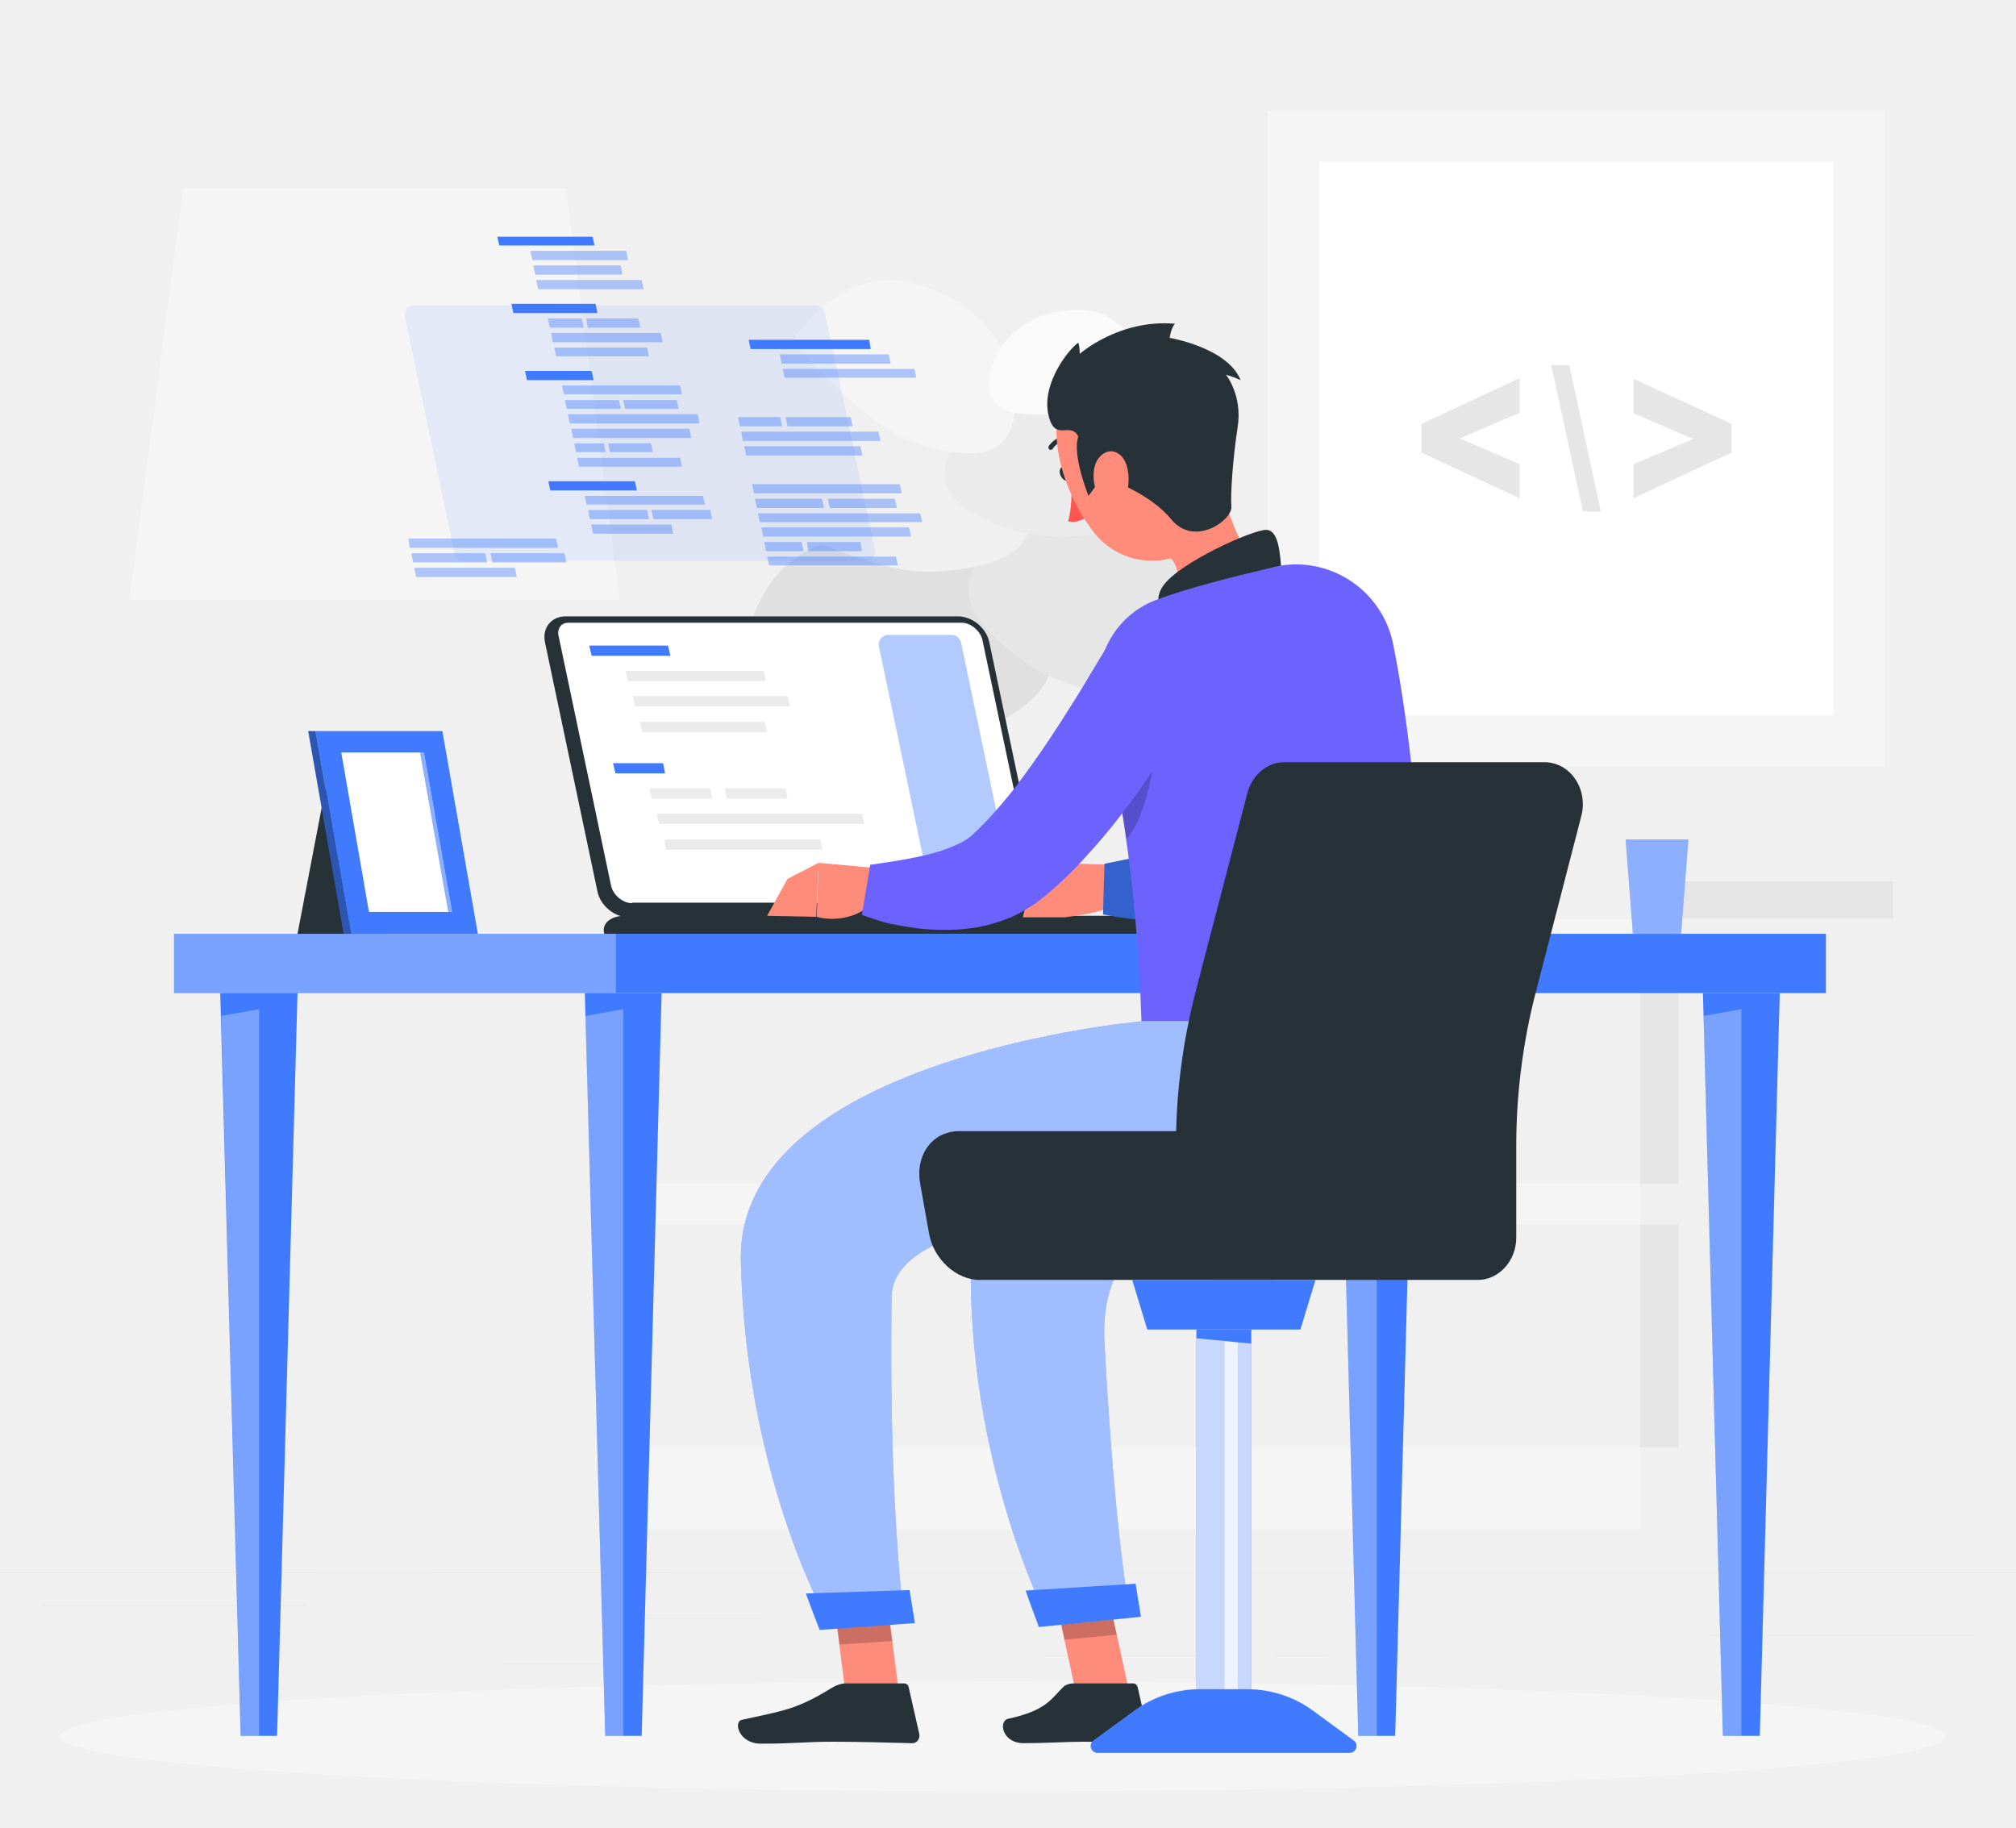
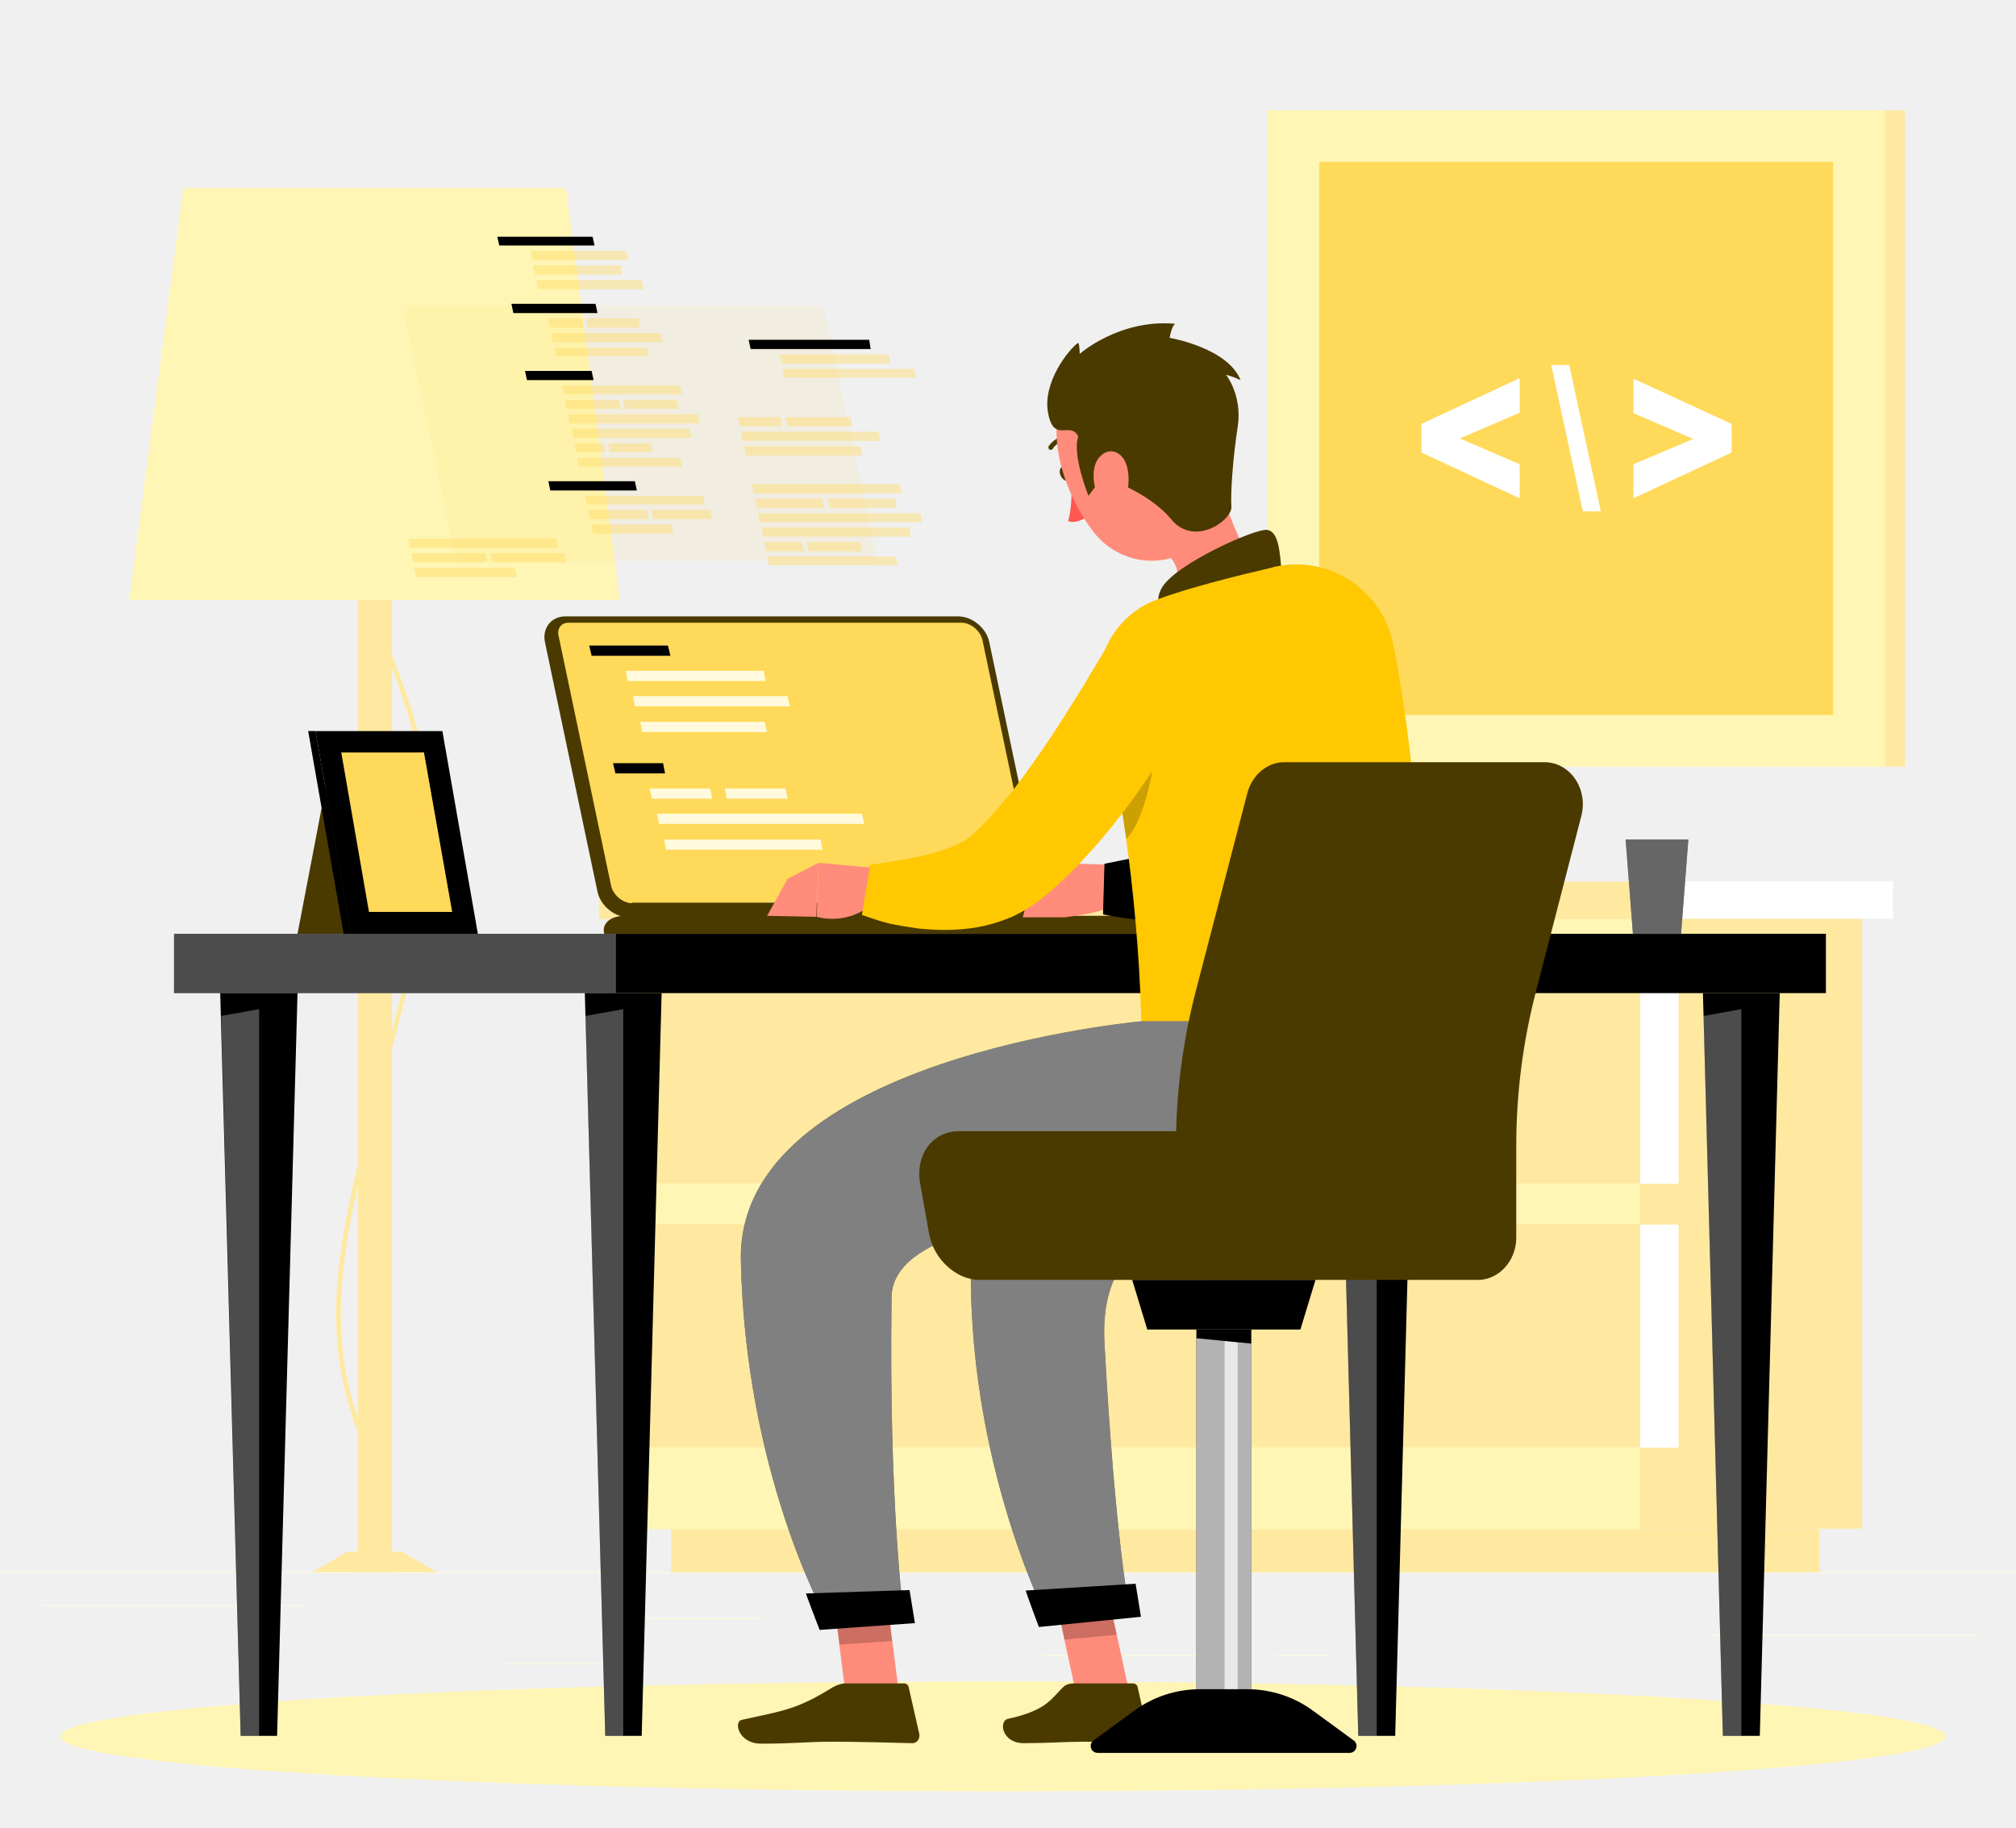
<svg xmlns="http://www.w3.org/2000/svg" version="1.1" x="0px" y="0px" viewBox="0 0 414.7 376" style="enable-background:new 0 0 414.7 376;" xml:space="preserve">
  <style type="text/css">
- 	.st0{fill:#EBEBEB;}
- 	.st1{fill:#F0F0F0;}
- 	.st2{fill:#F5F5F5;}
- 	.st3{fill:#E6E6E6;}
- 	.st4{fill:#FFFFFF;}
- 	.st5{fill:#E0E0E0;}
- 	.st6{fill:#FAFAFA;}
- 	.st7{display:none;}
- 	.st8{display:inline;}
- 	.st9{fill:#407BFF;}
+ 	.st0{fill:#FFFADC;}
+ 	.st1{fill:#FFE9A0;}
+ 	.st2{fill:#FFF5B4;}
+ 	.st3{fill:#FFFFFF;}
+ 	.st4{fill:#FFD95A;}
+ 	.st5{fill:#FFC800;}
+ 	.st6{fill:#7A5A00;}
+ 	.st7{fill:#4A3A00;}
+ 	.st8{display:none;}
+ 	.st9{display:inline;}
	.st10{opacity:0.9;fill:#FFFFFF;}
	.st11{opacity:0.3;fill:#FFFFFF;}
- 	.st12{fill:#263238;}
- 	.st13{opacity:0.4;fill:#407BFF;}
- 	.st14{opacity:0.1;fill:#407BFF;}
+ 	.st12{fill:#4A3A00;}
+ 	.st13{opacity:0.4;fill:#FFD95A;}
+ 	.st14{opacity:0.1;fill:#FFD95A;}
	.st15{opacity:0.4;fill:#FFFFFF;}
	.st16{opacity:0.3;}
- 	.st17{opacity:0.6;fill:#407BFF;}
+ 	.st17{opacity:0.6;fill:#FFD95A;}
	.st18{fill:#FF5652;}
	.st19{fill:#FF8B7B;}
	.st20{opacity:0.2;}
- 	.st21{fill:#6C63FF;}
+ 	.st21{fill:#FFC800;}
	.st22{opacity:0.5;fill:#FFFFFF;}
	.st23{opacity:0.7;fill:#FFFFFF;}
</style>
  <g id="Background_Complete">
    <g>
      <g>
        <rect x="-43.7" y="323.4" class="st0" width="500" height="0.2" />
      </g>
      <g>
        <rect x="130.8" y="332.9" class="st0" width="26" height="0.2" />
        <rect x="8.8" y="330.2" class="st0" width="54.1" height="0.2" />
        <rect x="103.5" y="342.2" class="st0" width="26.3" height="0.2" />
        <rect x="214.6" y="340.5" class="st0" width="38.8" height="0.2" />
        <rect x="262.3" y="340.5" class="st0" width="10.7" height="0.2" />
        <rect x="351.7" y="336.3" class="st0" width="54.6" height="0.2" />
      </g>
    </g>
    <g>
      <g>
        <g>
          <rect x="337.4" y="189.1" transform="matrix(-1 -1.224647e-16 1.224647e-16 -1 720.4377 503.5772)" class="st1" width="45.7" height="125.5" />
          <rect x="138.1" y="314.5" transform="matrix(-1 -1.224647e-16 1.224647e-16 -1 512.3514 637.9232)" class="st1" width="236.2" height="8.9" />
          <rect x="129.3" y="189.1" class="st2" width="208.1" height="125.5" />
          <rect x="129.3" y="197.5" class="st1" width="208.9" height="45.9" />
          <rect x="129.3" y="251.8" class="st1" width="208.9" height="45.9" />
          <rect x="337.4" y="197.5" transform="matrix(-1 -1.224647e-16 1.224647e-16 -1 682.6835 441.0173)" class="st3" width="7.9" height="45.9" />
          <rect x="337.4" y="251.8" transform="matrix(-1 -1.224647e-16 1.224647e-16 -1 682.6835 549.6205)" class="st3" width="7.9" height="45.9" />
        </g>
        <rect x="123.2" y="181.3" transform="matrix(-1 -1.224647e-16 1.224647e-16 -1 460.6165 370.3842)" class="st1" width="214.2" height="7.7" />
        <rect x="337.4" y="181.3" class="st3" width="52" height="7.7" />
      </g>
      <g>
        <rect x="284.5" y="22.7" transform="matrix(-1 -1.224647e-16 1.224647e-16 -1 676.3846 180.4117)" class="st1" width="107.4" height="135" />
        <rect x="260.8" y="22.7" transform="matrix(-1 -1.224647e-16 1.224647e-16 -1 648.5522 180.4117)" class="st2" width="127" height="135" />
        <rect x="267.4" y="37.3" transform="matrix(6.123234e-17 -1 1 6.123234e-17 234.0703 414.4819)" class="st4" width="113.8" height="105.7" />
        <g>
          <path class="st3" d="M336,102.5l20.2-9.4v-5.9L336,77.9v7.1l12.3,5.3L336,95.5V102.5z" />
          <path class="st3" d="M322.8,75.1h-3.7l6.5,30.1h3.7L322.8,75.1z" />
          <path class="st3" d="M312.6,95.5l-12.3-5.3l12.3-5.3v-7.1l-20.2,9.4v5.9l20.2,9.4V95.5z" />
        </g>
      </g>
      <g>
        <rect x="73.5" y="94.2" transform="matrix(-1 -1.224647e-16 1.224647e-16 -1 154.1369 417.6206)" class="st1" width="7" height="229.2" />
        <path class="st1" d="M72.1,321.8l-0.2-1c0.1,0,1.9-0.4,3.3-2.9c1.8-3.2,2.9-10.1-2.1-24.6c-7.8-22.3-3.2-40.3,6.2-76.2     c1.6-6.2,3.5-13.3,5.4-21c7.2-28.7,0.5-46.4-4.8-60.7c-4.1-11.1-7.4-19.9-3.2-30l0.9,0.4c-4,9.8-0.8,18.4,3.2,29.3     c5.4,14.4,12.1,32.4,4.8,61.3c-1.9,7.7-3.8,14.7-5.4,21c-9.3,35.7-13.9,53.6-6.2,75.6c5.2,14.9,4,22.1,2,25.5     C74.4,321.3,72.2,321.8,72.1,321.8z" />
        <polygon class="st1" points="64.3,323.4 89.8,323.4 82.7,319.2 71.4,319.2    " />
        <polygon class="st2" points="26.6,123.4 127.5,123.4 116.4,38.7 37.7,38.7    " />
-       </g>
-       <g>
-         <polygon class="st1" points="176.2,137.4 230.1,137.4 223,181.3 183.3,181.3    " />
-         <g>
-           <path class="st5" d="M197.8,151.7c14.7-5.3,25.9-13.3,13.3-29.4c-12.6-16.1-32.1-16.1-45.2-8.9c-16.7,9.1-13.4,35.5-13.4,35.5      S183.2,157,197.8,151.7z" />
-           <path class="st3" d="M212.1,137c-11.2-7.6-19.2-16.5-6.2-25.8c13-9.3,29.1-4.6,38.8,4.1c12.3,11.1,5.2,30.5,5.2,30.5      S223.3,144.6,212.1,137z" />
-           <path class="st1" d="M192.3,117.6c13.1-0.8,24.2-4.2,17.9-18.5c-6.2-14.2-22-18.2-34.3-15.8c-15.7,3.1-19.4,22.8-19.4,22.8      S179.2,118.4,192.3,117.6z" />
-           <path class="st0" d="M208.8,109.2c-10.9-3.5-19.5-8.8-11.2-19.5c8.3-10.7,22.5-10.6,32.4-5.9c12.6,6,11.5,23.5,11.5,23.5      S219.8,112.7,208.8,109.2z" />
-           <path class="st2" d="M188.3,91c10.9,3.6,20.9,4.4,20.5-9.2c-0.4-13.5-11.9-21.8-22.7-23.9C172.4,55.4,163,70.1,163,70.1      S177.4,87.4,188.3,91z" />
-           <path class="st6" d="M216,85.2c-7.8,0.5-14.6-0.6-12-9.5c2.6-8.9,11.6-12.4,19-11.9c9.5,0.6,13.2,11.9,13.2,11.9      S223.8,84.6,216,85.2z" />
-         </g>
      </g>
    </g>
  </g>
  <g id="Background_Simple" class="st7">
    <g class="st8">
      <path class="st9" d="M239.2,237.6c-42.3,0.6-104.8,32.9-130.8-7.7c-21.8-34.1,3.4-67.5-37-92.6C42.1,118.9-5.7,86.7,38.7,53.4    C73.3,27.3,127.5,20.1,169.5,26c33,4.7,101.5,24.3,109.8,58.9c9.3,38.9-51.1,71,13.5,85.6c38.9,8.8,85.7,31.4,58.3,77.9    c-10.8,18.4-26.3,15.2-42.7,7.9C284.3,245.7,268.3,237.2,239.2,237.6z" />
      <path class="st10" d="M239.2,237.6c-42.3,0.6-104.8,32.9-130.8-7.7c-21.8-34.1,3.4-67.5-37-92.6C42.1,118.9-5.7,86.7,38.7,53.4    C73.3,27.3,127.5,20.1,169.5,26c33,4.7,101.5,24.3,109.8,58.9c9.3,38.9-51.1,71,13.5,85.6c38.9,8.8,85.7,31.4,58.3,77.9    c-10.8,18.4-26.3,15.2-42.7,7.9C284.3,245.7,268.3,237.2,239.2,237.6z" />
    </g>
  </g>
  <g id="Shadow_1_">
    <ellipse id="_x3C_Path_x3E__327_" class="st2" cx="206.3" cy="357.2" rx="193.9" ry="11.3" />
  </g>
  <g id="Desk">
    <g>
      <g>
        <rect x="35.8" y="192.1" class="st9" width="339.8" height="12.2" />
        <rect x="35.8" y="192.1" class="st11" width="90.9" height="12.2" />
        <polygon class="st9" points="128.2,204.3 120.3,204.3 124.5,357.1 128.2,357.1 132,357.1 136.1,204.3    " />
        <polygon class="st11" points="124.5,357.1 128.2,357.1 128.2,207.6 120.4,209    " />
        <polygon class="st9" points="53.3,204.3 45.3,204.3 49.5,357.1 53.3,357.1 57,357.1 61.2,204.3    " />
        <polygon class="st11" points="49.5,357.1 53.3,357.1 53.3,207.6 45.5,209    " />
        <polygon class="st9" points="358.2,204.3 350.3,204.3 354.4,357.1 358.2,357.1 362,357.1 366.1,204.3    " />
        <polygon class="st11" points="354.4,357.1 358.2,357.1 358.2,207.6 350.4,209    " />
        <polygon class="st9" points="283.2,204.3 275.3,204.3 279.4,357.1 283.2,357.1 287,357.1 291.1,204.3    " />
        <polygon class="st11" points="279.4,357.1 283.2,357.1 283.2,207.6 275.4,209    " />
      </g>
      <g>
        <path class="st12" d="M197.1,126.8h-80.8c-2.9,0-4.8,2.4-4.2,5.3l10.8,51.3c0.6,2.9,3.5,5.3,6.4,5.3h80.8c2.9,0,4.8-2.4,4.2-5.3     l-10.8-51.3C202.9,129.2,200,126.8,197.1,126.8z" />
        <path class="st4" d="M130,185.8c-1.9,0-3.9-1.7-4.3-3.6l-10.8-51.4c-0.2-0.8,0-1.5,0.4-2c0.4-0.5,1-0.7,1.7-0.7h80.8     c1.9,0,3.9,1.7,4.3,3.6l10.8,51.3c0.2,0.8,0,1.5-0.4,2c-0.4,0.5-1,0.7-1.7,0.7H130z" />
        <path class="st13" d="M191,181.7L180.8,133c-0.3-1.2,0.7-2.4,1.9-2.4h13.1c0.9,0,1.7,0.7,1.9,1.6l10.2,48.7     c0.3,1.2-0.7,2.4-1.9,2.4h-13.1C192,183.3,191.2,182.6,191,181.7z" />
        <g>
          <polygon class="st9" points="121.7,134.9 121.2,132.8 137.4,132.8 137.9,134.9     " />
          <polygon class="st0" points="129.1,140.1 128.7,138 157.1,138 157.5,140.1     " />
          <polygon class="st0" points="130.6,145.3 130.2,143.2 162,143.2 162.5,145.3     " />
          <polygon class="st0" points="132.1,150.6 131.7,148.5 157.3,148.5 157.8,150.6     " />
        </g>
        <g>
          <polygon class="st9" points="126.6,159.1 126.1,157 136.4,157 136.8,159.1     " />
          <polygon class="st0" points="134.1,164.3 133.6,162.2 146.1,162.2 146.5,164.3     " />
          <polygon class="st0" points="149.5,164.3 149.1,162.2 161.6,162.2 162,164.3     " />
          <polygon class="st0" points="135.6,169.5 135.1,167.4 177.3,167.4 177.8,169.5     " />
          <polygon class="st0" points="137,174.8 136.6,172.7 168.8,172.7 169.2,174.8     " />
        </g>
        <path class="st12" d="M234.9,188.4H128.5c-2.9,0-4.8,1.6-4.2,3.7h116.9C240.6,190.1,237.8,188.4,234.9,188.4z" />
      </g>
      <g>
        <path class="st14" d="M93.5,113.8L83.3,65.2c-0.3-1.2,0.7-2.4,1.9-2.4h82.6c0.9,0,1.7,0.7,1.9,1.6L180,113     c0.3,1.2-0.7,2.4-1.9,2.4H95.5C94.5,115.4,93.7,114.8,93.5,113.8z" />
        <g>
          <g>
            <g>
              <polygon class="st9" points="122.9,64.4 105.6,64.4 105.2,62.5 122.5,62.5       " />
              <polygon class="st13" points="120.1,67.4 113.1,67.4 112.7,65.5 119.7,65.5       " />
              <polygon class="st13" points="131.7,67.4 120.9,67.4 120.6,65.5 131.3,65.5       " />
              <polygon class="st13" points="136.3,70.4 113.7,70.4 113.4,68.5 135.9,68.5       " />
              <polygon class="st13" points="133.5,73.3 114.4,73.3 114,71.5 133.1,71.5       " />
            </g>
            <polygon class="st13" points="146.1,104.9 134,104.9 134.4,106.8 146.5,106.8      " />
            <g>
              <polygon class="st9" points="131,100.9 113.2,100.9 112.8,99 130.6,99       " />
              <polygon class="st13" points="138.1,107.9 121.6,107.9 122,109.8 138.5,109.8       " />
              <polygon class="st13" points="133.1,104.9 121,104.9 121.3,106.8 133.5,106.8       " />
              <polygon class="st13" points="144.6,102 120.3,102 120.7,103.8 145,103.8       " />
            </g>
            <g>
              <polygon class="st9" points="122.3,50.5 102.7,50.5 102.3,48.7 121.9,48.7       " />
              <polygon class="st13" points="132,57.6 110.3,57.6 110.7,59.5 132.4,59.5       " />
              <polygon class="st13" points="127.7,54.6 109.7,54.6 110.1,56.5 128,56.5       " />
              <polygon class="st13" points="128.8,51.6 109.1,51.6 109.5,53.5 129.2,53.5       " />
            </g>
            <g>
              <polygon class="st9" points="122.1,78.2 108.4,78.2 108,76.3 121.7,76.3       " />
              <polygon class="st13" points="143.5,85.2 116.8,85.2 117.2,87.1 143.9,87.1       " />
              <polygon class="st13" points="127.3,82.3 116.2,82.3 116.6,84.1 127.7,84.1       " />
              <polygon class="st13" points="139.2,82.3 128.2,82.3 128.6,84.1 139.6,84.1       " />
              <polygon class="st13" points="139.9,79.3 115.6,79.3 116,81.1 140.3,81.1       " />
              <polygon class="st13" points="139.9,94.2 118.7,94.2 119.1,96 140.3,96       " />
              <polygon class="st13" points="124.2,91.2 118.1,91.2 118.5,93 124.6,93       " />
              <polygon class="st13" points="133.9,91.2 125.1,91.2 125.5,93 134.3,93       " />
              <polygon class="st13" points="141.8,88.2 117.5,88.2 117.9,90.1 142.2,90.1       " />
            </g>
          </g>
          <g>
            <g>
              <polygon class="st13" points="160.9,87.7 152.2,87.7 151.8,85.8 160.5,85.8       " />
              <polygon class="st13" points="175.4,87.7 162,87.7 161.6,85.8 175,85.8       " />
              <polygon class="st13" points="181.1,90.7 152.8,90.7 152.5,88.8 180.7,88.8       " />
              <polygon class="st13" points="177.4,93.7 153.5,93.7 153.1,91.8 177,91.8       " />
            </g>
            <g>
              <polygon class="st13" points="188.1,75.9 161,75.9 161.4,77.7 188.5,77.7       " />
              <polygon class="st13" points="182.8,72.9 160.4,72.9 160.8,74.8 183.2,74.8       " />
              <polygon class="st9" points="178.8,69.9 154,69.9 154.4,71.8 179.1,71.8       " />
            </g>
            <g>
              <polygon class="st13" points="189.3,105.6 155.9,105.6 156.3,107.4 189.7,107.4       " />
              <polygon class="st13" points="169.1,102.6 155.3,102.6 155.7,104.5 169.5,104.5       " />
              <polygon class="st13" points="184.1,102.6 170.3,102.6 170.7,104.5 184.5,104.5       " />
              <polygon class="st13" points="185.1,99.6 154.7,99.6 155.1,101.5 185.5,101.5       " />
              <polygon class="st13" points="184.3,114.5 157.8,114.5 158.2,116.3 184.7,116.3       " />
              <polygon class="st13" points="164.9,111.5 157.2,111.5 157.6,113.4 165.3,113.4       " />
              <polygon class="st13" points="177,111.5 166,111.5 166.3,113.4 177.3,113.4       " />
              <polygon class="st13" points="187,108.5 156.6,108.5 157,110.4 187.4,110.4       " />
            </g>
          </g>
          <g>
            <polygon class="st13" points="105.9,116.8 85.2,116.8 85.6,118.7 106.3,118.7      " />
            <polygon class="st13" points="99.8,113.8 84.6,113.8 85,115.7 100.2,115.7      " />
            <polygon class="st13" points="116.1,113.8 100.9,113.8 101.3,115.7 116.5,115.7      " />
            <polygon class="st13" points="114.4,110.8 84,110.8 84.3,112.7 114.8,112.7      " />
          </g>
        </g>
      </g>
      <g>
        <polygon class="st9" points="347.3,172.7 334.4,172.7 335.9,192.1 345.8,192.1    " />
        <polygon class="st15" points="347.3,172.7 334.4,172.7 335.9,192.1 345.8,192.1    " />
      </g>
      <g>
        <polygon class="st12" points="67.5,159.2 85.9,159.2 79.6,192.1 61.2,192.1    " />
        <polygon class="st9" points="91,150.4 64.9,150.4 72.2,192.1 98.3,192.1    " />
        <g>
          <polygon class="st9" points="63.4,150.4 64.9,150.4 72.2,192.1 70.7,192.1     " />
          <polygon class="st16" points="63.4,150.4 64.9,150.4 72.2,192.1 70.7,192.1     " />
        </g>
        <polygon class="st4" points="75.9,187.6 70.2,154.8 87.2,154.8 93,187.6    " />
        <polygon class="st17" points="92.2,187.6 86.4,154.8 87.2,154.8 93,187.6    " />
      </g>
    </g>
  </g>
  <g id="Character_1_">
    <g>
      <g>
        <path class="st12" d="M220.1,97c0.4,0.8,0.2,1.6-0.3,1.9c-0.5,0.2-1.2-0.2-1.6-1c-0.4-0.8-0.2-1.6,0.3-1.9     C219,95.7,219.7,96.2,220.1,97z" />
        <path class="st18" d="M220.4,98.6c0,0,0.3,5.5-0.7,8.6c2,0.7,4.2-1.1,4.2-1.1L220.4,98.6z" />
        <path class="st12" d="M220.2,90.4c-0.1,0.1-0.2,0.1-0.3,0.1c-2.3,0.1-3.3,1.7-3.3,1.8c-0.1,0.2-0.5,0.3-0.7,0.2     c-0.2-0.1-0.3-0.5-0.2-0.7c0.1-0.1,1.3-2.1,4.1-2.3c0.3,0,0.5,0.2,0.5,0.5C220.4,90.1,220.3,90.3,220.2,90.4z" />
        <path class="st19" d="M249.6,95.8c3.1,10.7,6.5,19,10.8,23.7c0,0,0.1,8.4-14.3,12.4c-15.8,4.4-9.7-5.7-9.7-5.7     c8-4.5,7.2-11.2,1.2-13.7L249.6,95.8z" />
        <path class="st12" d="M263.6,117.5c-0.3-3.9-0.6-8.4-3.1-8.5c-2.7-0.1-18.1,6.8-21.3,11.6c-3.3,4.9,3.1,9.6,3.1,9.6L263.6,117.5z     " />
        <g>
          <path class="st19" d="M232.1,178l-13.3-0.4l0.2,11.1c0,0,11.6-1.2,12.1-4.2L232.1,178z" />
          <polygon class="st19" points="211.8,183 210.4,188.7 219.1,188.7 218.8,177.6     " />
          <g>
            <path class="st9" d="M285.5,131.7l-0.3,2.9c-0.1,0.9-0.2,1.8-0.3,2.7c-0.2,1.8-0.5,3.6-0.8,5.4c-0.6,3.6-1.4,7.2-2.3,10.8       c-0.9,3.6-2,7.2-3.3,10.9c-0.7,1.8-1.4,3.7-2.3,5.5c-0.9,1.9-1.8,3.7-3,5.6c-0.3,0.5-0.6,1-0.9,1.4c-0.3,0.5-0.7,1-1,1.5       c-0.4,0.5-0.7,1-1.2,1.5l-0.7,0.7c-0.2,0.2-0.4,0.5-0.7,0.8c-2.3,2.3-4.7,3.7-6.9,4.7c-4.5,2-8.5,2.7-12.4,3.1       c-2,0.2-3.9,0.3-5.8,0.4c-1.9,0.1-3.8,0-5.6-0.1c-1.9-0.1-3.7-0.3-5.5-0.5c-1.9-0.2-3.6-0.5-5.6-0.9l0.3-10.4       c6.4-1.3,13.1-2.6,18.9-4.5c1.4-0.5,2.8-1,4.1-1.6c1.2-0.5,2.4-1.1,3.2-1.7c0.8-0.6,1.4-1.2,1.5-1.4l0.3-0.5       c0.1-0.1,0.2-0.4,0.4-0.6c0.1-0.2,0.3-0.5,0.4-0.7c0.1-0.3,0.3-0.5,0.4-0.8c1-2.2,2.1-5,2.9-7.9c0.8-2.9,1.6-6,2.2-9.2       c0.7-3.1,1.2-6.4,1.8-9.6l0.8-4.9l0.7-4.7L285.5,131.7z" />
            <path class="st20" d="M285.5,131.7l-0.3,2.9c-0.1,0.9-0.2,1.8-0.3,2.7c-0.2,1.8-0.5,3.6-0.8,5.4c-0.6,3.6-1.4,7.2-2.3,10.8       c-0.9,3.6-2,7.2-3.3,10.9c-0.7,1.8-1.4,3.7-2.3,5.5c-0.9,1.9-1.8,3.7-3,5.6c-0.3,0.5-0.6,1-0.9,1.4c-0.3,0.5-0.7,1-1,1.5       c-0.4,0.5-0.7,1-1.2,1.5l-0.7,0.7c-0.2,0.2-0.4,0.5-0.7,0.8c-2.3,2.3-4.7,3.7-6.9,4.7c-4.5,2-8.5,2.7-12.4,3.1       c-2,0.2-3.9,0.3-5.8,0.4c-1.9,0.1-3.8,0-5.6-0.1c-1.9-0.1-3.7-0.3-5.5-0.5c-1.9-0.2-3.6-0.5-5.6-0.9l0.3-10.4       c6.4-1.3,13.1-2.6,18.9-4.5c1.4-0.5,2.8-1,4.1-1.6c1.2-0.5,2.4-1.1,3.2-1.7c0.8-0.6,1.4-1.2,1.5-1.4l0.3-0.5       c0.1-0.1,0.2-0.4,0.4-0.6c0.1-0.2,0.3-0.5,0.4-0.7c0.1-0.3,0.3-0.5,0.4-0.8c1-2.2,2.1-5,2.9-7.9c0.8-2.9,1.6-6,2.2-9.2       c0.7-3.1,1.2-6.4,1.8-9.6l0.8-4.9l0.7-4.7L285.5,131.7z" />
          </g>
        </g>
        <g>
          <path class="st21" d="M226.5,145c3.2,13.4,7.4,35.8,8.3,65.1h58.6c0.3-7.2-0.9-48-6.8-77.5c-2.2-11.2-13.2-18.5-24.4-16      c-0.1,0-0.2,0-0.3,0.1c-7.3,1.7-17.8,4.3-24,6.7c-0.1,0-0.2,0.1-0.3,0.1C229.1,126.8,224.3,136,226.5,145z" />
        </g>
        <path class="st20" d="M230.3,163.7c0.5,2.8,0.9,5.8,1.4,8.9c4.8-5,6.3-20.3,6.3-20.3L230.3,163.7z" />
        <g>
          <path class="st19" d="M181.6,178.7l-13.2-1.2l-0.4,11.1c0,0,6.8,2.2,12.3-3.5L181.6,178.7z" />
          <polygon class="st19" points="162,180.8 157.8,188.4 167.9,188.6 168.4,177.5     " />
          <path class="st21" d="M248.4,139.9c-0.9,1.8-1.7,3.3-2.7,4.9c-0.9,1.6-1.8,3.2-2.8,4.7c-1.9,3.1-3.8,6.2-5.9,9.2      c-4.1,6.1-8.5,12-13.7,17.6c-2.6,2.9-5.4,5.6-8.7,8.3c-0.4,0.3-0.9,0.7-1.3,1c-0.4,0.3-0.8,0.6-1.5,1c-0.6,0.4-1.2,0.7-1.8,1.1      c-0.6,0.3-1.2,0.6-1.8,0.9c-2.4,1-4.7,1.7-6.9,2.1c-4.4,0.8-8.6,0.7-12.5,0.3c-2-0.3-3.9-0.6-5.8-1c-0.9-0.2-1.9-0.5-2.8-0.8      c-1-0.3-1.8-0.6-2.9-1l1.7-10.3c6.3-0.9,13.1-1.9,17.7-4.1c1.2-0.5,2.2-1.1,2.9-1.7c0.4-0.3,0.7-0.6,0.9-0.8      c0.1-0.1,0.4-0.4,0.6-0.6c0.2-0.2,0.5-0.4,0.7-0.7c2-1.9,4-4.3,6-6.7c3.9-5,7.7-10.5,11.3-16.2c1.8-2.8,3.6-5.7,5.3-8.6l2.6-4.3      l2.5-4.3L248.4,139.9z" />
        </g>
        <polygon class="st19" points="232.4,348.6 221.4,348.6 215.9,323.3 226.9,323.3    " />
        <path class="st12" d="M220.8,346.3h12.3c0.4,0,0.8,0.3,0.9,0.7l2.2,9.7c0.2,1-0.6,2-1.6,1.9c-4.3-0.1-6.4-0.3-11.8-0.3     c-3.3,0-7.6,0.3-12.2,0.3c-4.5,0-5.2-4.5-3.3-5c8.4-1.8,9-4.4,11.7-6.8C219.5,346.5,220.1,346.3,220.8,346.3z" />
        <g class="st20">
          <polygon points="226.9,323.3 215.9,323.3 219,337.3 229.7,336.3     " />
        </g>
        <path class="st19" d="M246,82.9c3.9,10.1,6.8,15.8,4.1,23.2c-4,11.1-18.2,12.2-25.1,3.4c-6.2-7.9-11.6-23.1-3.8-31.5     C229,69.8,242.1,72.8,246,82.9z" />
        <path class="st12" d="M226.8,98.1c-1.6,2.2-2.9,3.9-2.9,3.9s-3.4-8.4-2.1-12.2c-1.6-3.3-5,1.5-6.2-4.8     c-1.2-6.3,4.2-13.1,6.2-14.5c0.3,0.5,0.3,2.3,0.3,2.3s8.1-7.2,19.6-6.2c-0.8,0.8-1.1,2.9-1.1,2.9s11.9,2,14.6,8.7     c-1.7-0.8-3-1.1-3-1.1s3.4,4.2,2.4,10.7c-1,6.5-1.5,13.7-1.3,16.5c0.1,2.8-7.7,8.3-12.4,2.5C236.1,101,226.8,98.1,226.8,98.1z" />
        <path class="st19" d="M231.8,95.9c0.7,2.5,0.3,5.1-0.5,7.1c-1.3,2.9-3.9,2.3-5.2-0.3c-1.2-2.4-1.9-6.7,0.2-8.8     C228.3,91.8,231,93,231.8,95.9z" />
        <g>
          <path class="st9" d="M252.3,210.1c0,0-50.8,18.4-52.3,42.8c-2.8,44.9,15.6,80.5,15.6,80.5l16.8-1.8c0,0-3-14.5-5.2-55.2      c-2.8-51.1,84,1.2,66.1-66.4L252.3,210.1z" />
          <path class="st22" d="M252.3,210.1c0,0-50.8,18.4-52.3,42.8c-2.8,44.9,15.6,80.5,15.6,80.5l16.8-1.8c0,0-3-14.5-5.2-55.2      c-2.8-51.1,84,1.2,66.1-66.4L252.3,210.1z" />
        </g>
        <path class="st9" d="M211,327.2c-0.1,0,2.7,7.5,2.7,7.5l21-2.1l-1.1-6.8L211,327.2z" />
        <g>
          <polygon class="st19" points="185.1,349.8 174.1,349.8 170.9,324.5 181.9,324.5     " />
          <path class="st12" d="M174,346.3l12,0c0.4,0,0.8,0.3,0.9,0.7l2.2,9.7c0.2,1-0.5,2-1.6,1.9c-4.3-0.1-10.5-0.3-16-0.3      c-6.3,0-7.6,0.4-15,0.4c-4.5,0-5.7-4.5-3.9-4.9c8.6-1.9,11.3-2.1,18.7-6.7C172.2,346.6,173.1,346.3,174,346.3z" />
          <polygon class="st20" points="170.9,324.5 172.7,338.3 183.5,337.6 181.9,324.5     " />
        </g>
        <g>
          <path class="st9" d="M234.8,210.1c0,0-83.3,7.4-82.4,49.2c0.9,43.5,17.2,72.9,17.2,72.9h16.3c0,0-3.1-22.6-2.5-65.4      c0.2-12.8,26.1-17.1,51.4-18.6c21.9-1.3,42.4-13.8,50.9-34l1.7-4.1H234.8z" />
          <path class="st22" d="M234.8,210.1c0,0-83.3,7.4-82.4,49.2c0.9,43.5,17.2,72.9,17.2,72.9h16.3c0,0-3.1-22.6-2.5-65.4      c0.2-12.8,26.1-17.1,51.4-18.6c21.9-1.3,42.4-13.8,50.9-34l1.7-4.1H234.8z" />
        </g>
        <path class="st9" d="M165.8,327.8c-0.1,0,2.8,7.5,2.8,7.5l19.6-1.4l-1.1-6.8L165.8,327.8z" />
      </g>
      <g>
        <g>
          <path class="st12" d="M256.6,163.1l-10.6,40.7c-2.7,10.4-4.1,21.1-4.1,31.9v18.9c0,4.8,3.5,8.7,7.9,8.7h54.2      c4.3,0,7.9-3.9,7.9-8.7v-18.9c0-10.8,1.4-21.6,4.1-31.9l9.3-36c1.4-5.5-2.3-11-7.6-11h-53.6      C260.7,156.8,257.6,159.4,256.6,163.1z" />
          <path class="st12" d="M189.3,243.6l1.8,10.1c0.9,5.3,5.6,9.6,10.4,9.6h60.2c4.8,0,8-4.3,7.1-9.6l-1.8-10.1      c-1.1-6-6.4-10.9-11.9-10.9h-57.8C191.8,232.7,188.2,237.6,189.3,243.6z" />
        </g>
        <g>
          <polygon class="st9" points="267.5,273.5 236,273.5 232.9,263.3 270.6,263.3     " />
          <g>
            <rect x="246.1" y="273.5" class="st9" width="11.3" height="75.4" />
            <polygon class="st23" points="257.4,348.9 246.1,348.9 246.1,275.3 257.4,276.4      " />
            <polygon class="st23" points="254.6,348.9 251.9,348.9 251.9,275.9 254.6,276.2      " />
          </g>
          <path class="st9" d="M277.6,360.6h-51.8c-1.4,0-2-1.8-0.8-2.6l8.2-6c3.9-2.9,8.7-4.5,13.6-4.5h9.8c4.9,0,9.7,1.6,13.6,4.5l8.2,6      C279.6,358.8,279,360.6,277.6,360.6z" />
        </g>
      </g>
    </g>
  </g>
</svg>
